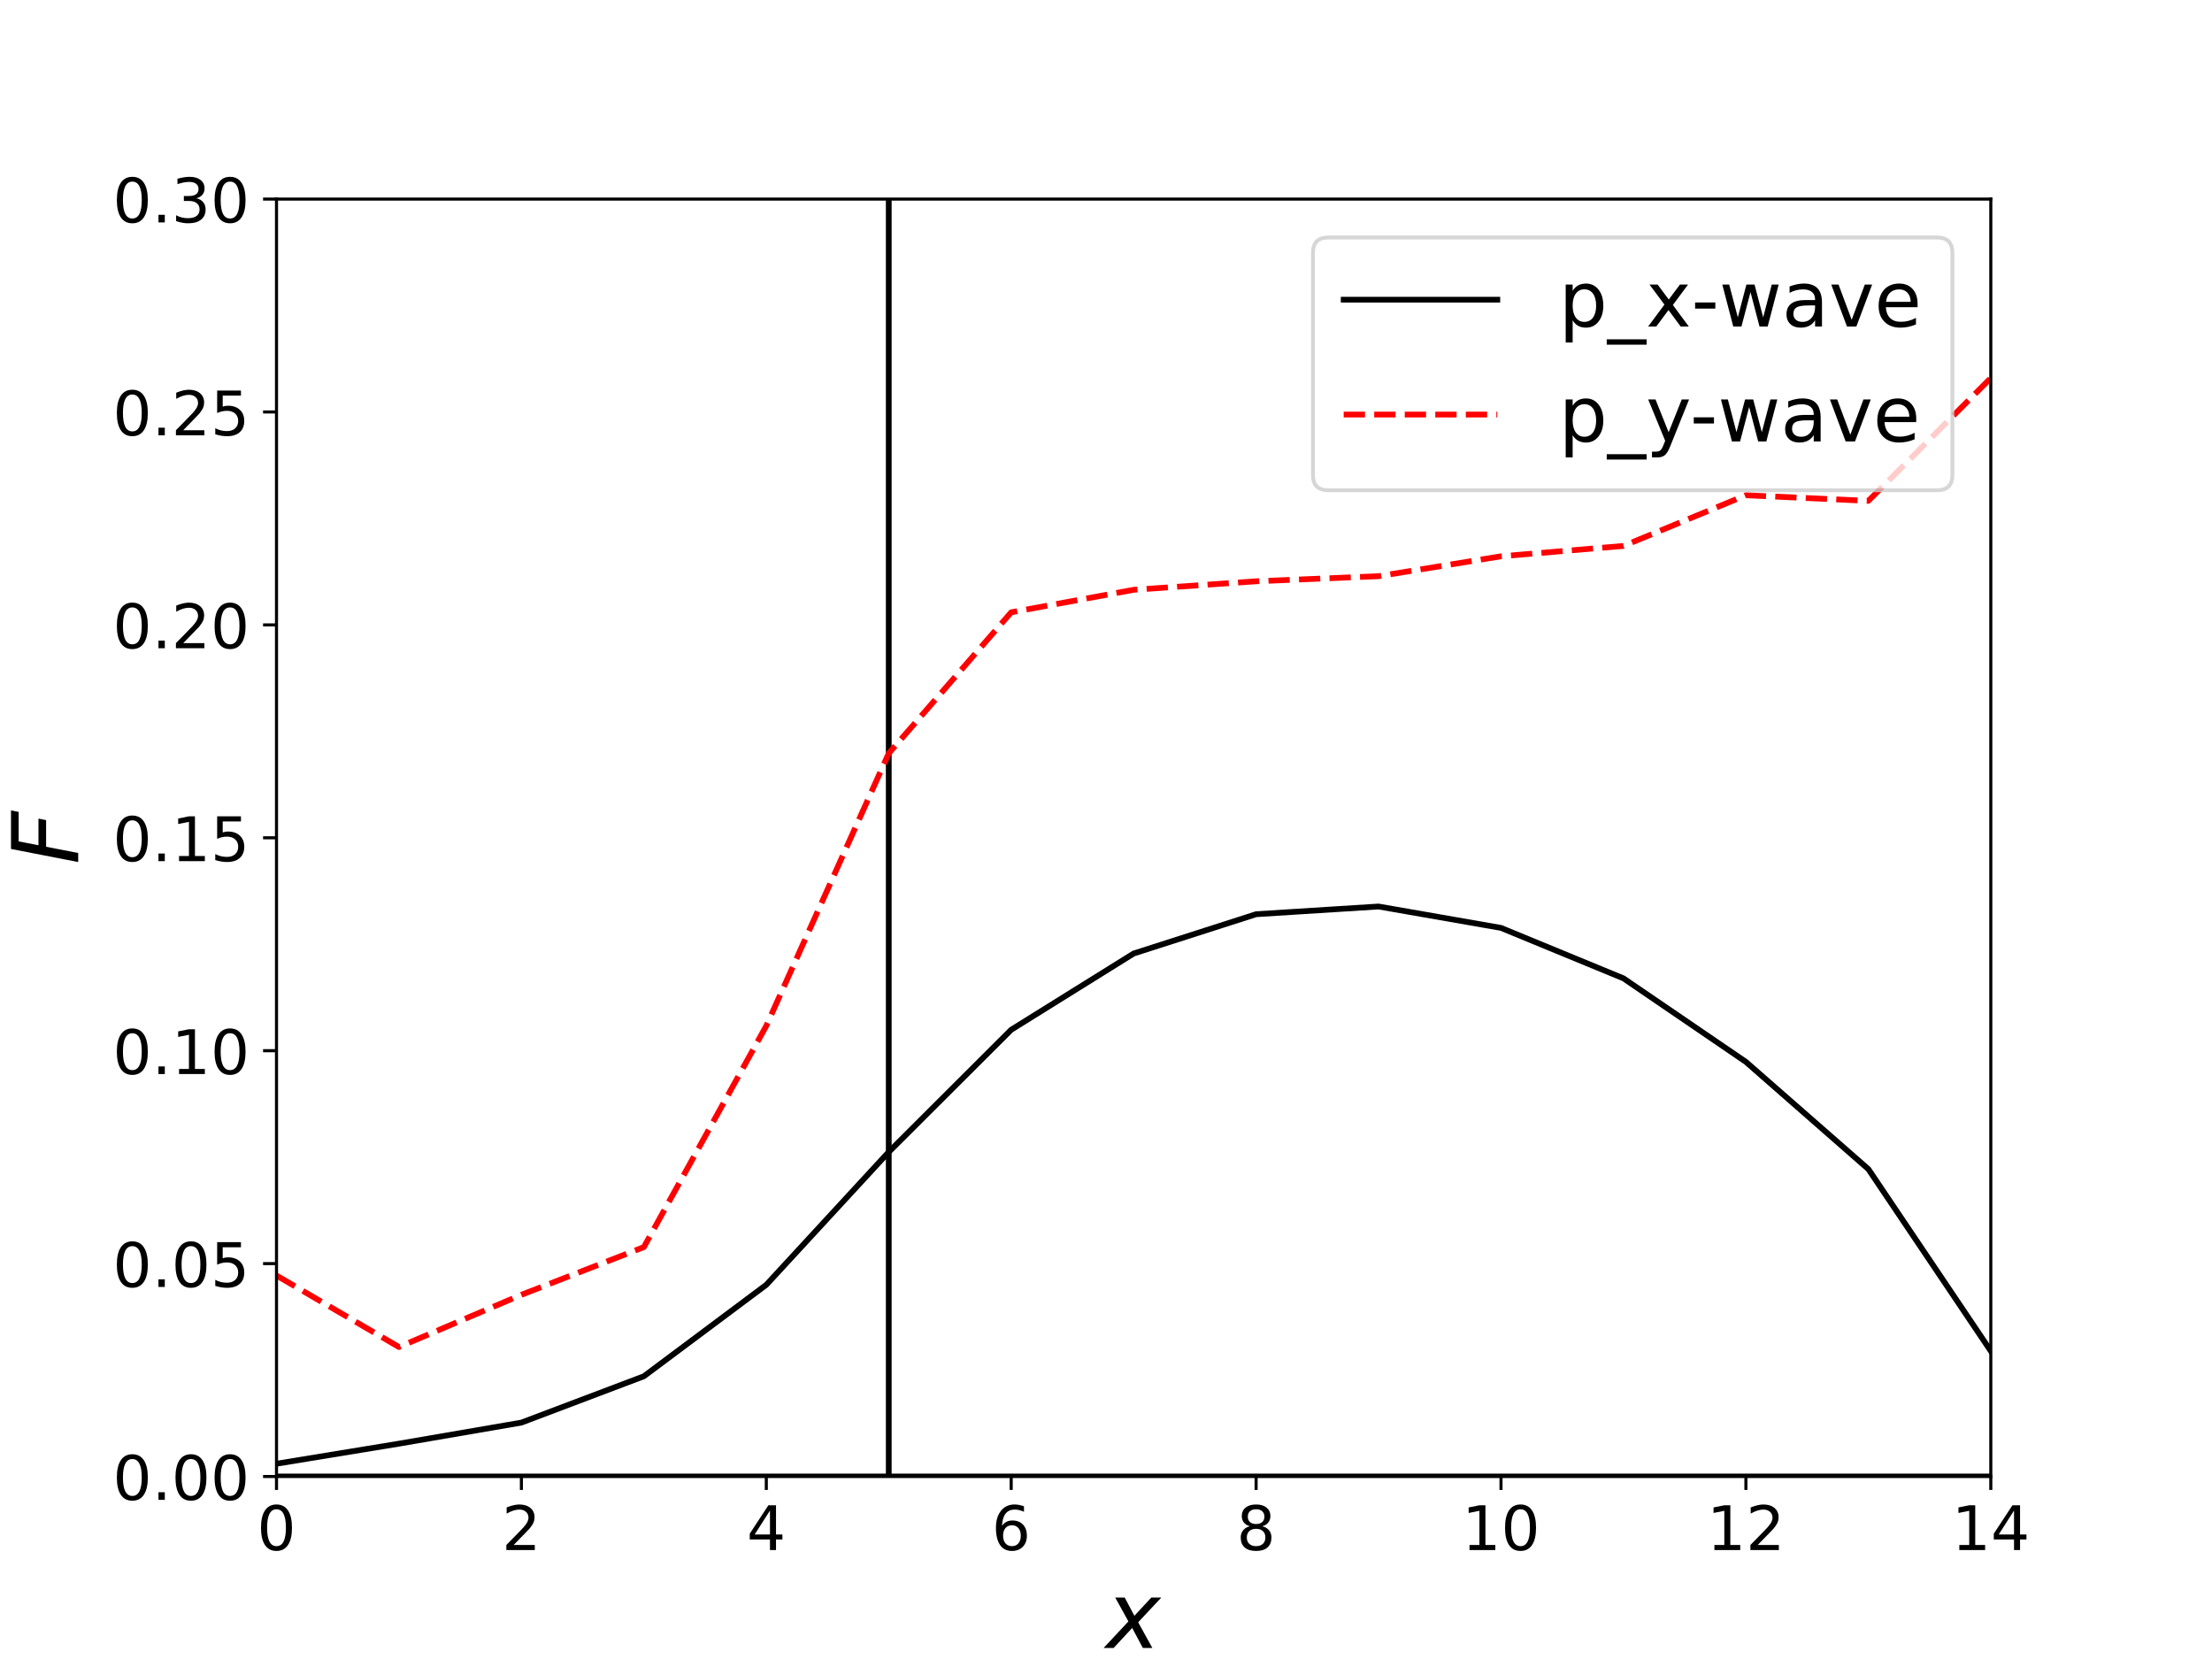
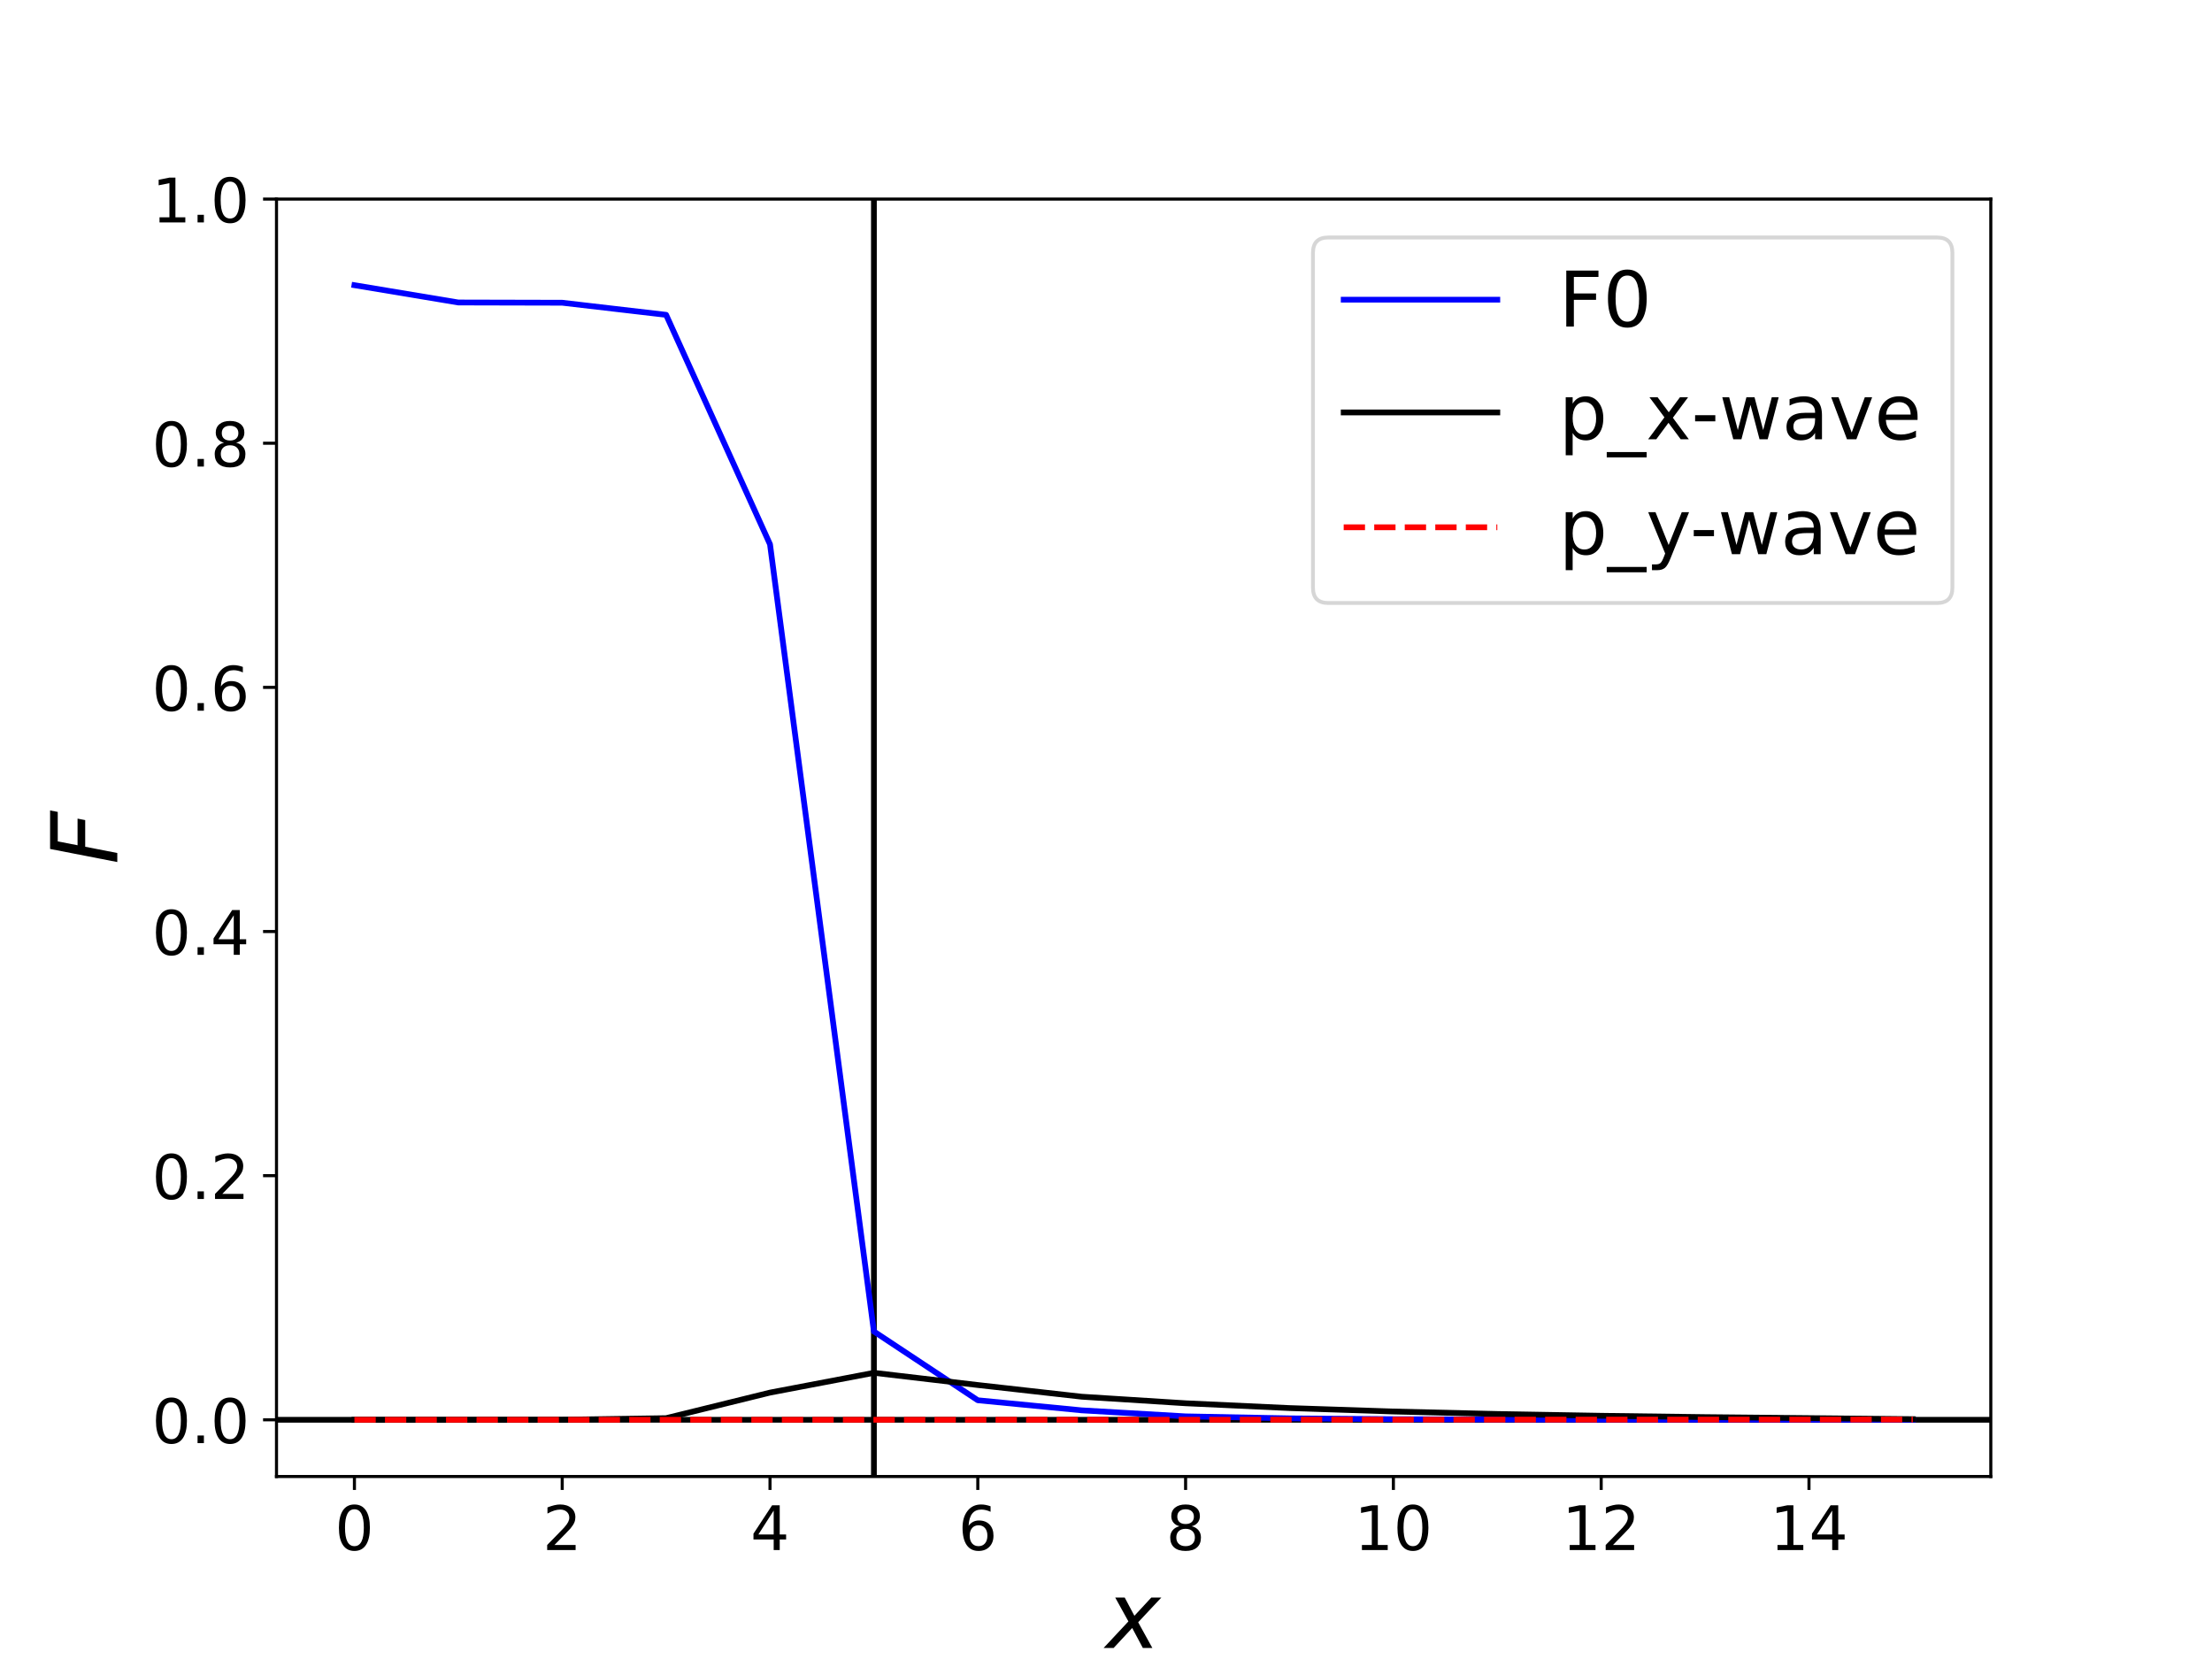
<svg xmlns="http://www.w3.org/2000/svg" xmlns:xlink="http://www.w3.org/1999/xlink" width="576pt" height="432pt" viewBox="0 0 576 432" version="1.1">
  <defs>
    <style type="text/css">*{stroke-linejoin: round; stroke-linecap: butt}</style>
  </defs>
  <g id="figure_1">
    <g id="patch_1">
      <path d="M 0 432  L 576 432  L 576 0  L 0 0  z " style="fill: #ffffff" />
    </g>
    <g id="axes_1">
      <g id="patch_2">
        <path d="M 72 384.48  L 518.4 384.48  L 518.4 51.84  L 72 51.84  z " style="fill: #ffffff" />
      </g>
      <g id="matplotlib.axis_1">
        <g id="xtick_1">
          <g id="line2d_1">
            <defs>
-               <path id="m20cfcfc1a3" d="M 0 0  L 0 3.5  " style="stroke: #000000; stroke-width: 0.8" />
-             </defs>
-             <g>
-               <use xlink:href="#m20cfcfc1a3" x="72" y="384.48" style="stroke: #000000; stroke-width: 0.8" />
+               <path id="m60d6ab7706" d="M 0 0  L 0 3.5  " style="stroke: #000000; stroke-width: 0.8" />
+             </defs>
+             <g>
+               <use xlink:href="#m60d6ab7706" x="92.291" y="384.48" style="stroke: #000000; stroke-width: 0.8" />
            </g>
          </g>
          <g id="text_1">
-             <g transform="translate(66.91 403.6375) scale(0.16 -0.16)">
+             <g transform="translate(87.20091 403.6375) scale(0.16 -0.16)">
              <defs>
                <path id="DejaVuSans-30" d="M 2034 4250  Q 1547 4250 1301 3770  Q 1056 3291 1056 2328  Q 1056 1369 1301 889  Q 1547 409 2034 409  Q 2525 409 2770 889  Q 3016 1369 3016 2328  Q 3016 3291 2770 3770  Q 2525 4250 2034 4250  z M 2034 4750  Q 2819 4750 3233 4129  Q 3647 3509 3647 2328  Q 3647 1150 3233 529  Q 2819 -91 2034 -91  Q 1250 -91 836 529  Q 422 1150 422 2328  Q 422 3509 836 4129  Q 1250 4750 2034 4750  z " transform="scale(0.015625)" />
              </defs>
              <use xlink:href="#DejaVuSans-30" />
            </g>
          </g>
        </g>
        <g id="xtick_2">
          <g id="line2d_2">
            <g>
-               <use xlink:href="#m20cfcfc1a3" x="135.771" y="384.48" style="stroke: #000000; stroke-width: 0.8" />
+               <use xlink:href="#m60d6ab7706" x="146.4" y="384.48" style="stroke: #000000; stroke-width: 0.8" />
            </g>
          </g>
          <g id="text_2">
-             <g transform="translate(130.6814 403.6375) scale(0.16 -0.16)">
+             <g transform="translate(141.31 403.6375) scale(0.16 -0.16)">
              <defs>
                <path id="DejaVuSans-32" d="M 1228 531  L 3431 531  L 3431 0  L 469 0  L 469 531  Q 828 903 1448 1529  Q 2069 2156 2228 2338  Q 2531 2678 2651 2914  Q 2772 3150 2772 3378  Q 2772 3750 2511 3984  Q 2250 4219 1831 4219  Q 1534 4219 1204 4116  Q 875 4013 500 3803  L 500 4441  Q 881 4594 1212 4672  Q 1544 4750 1819 4750  Q 2544 4750 2975 4387  Q 3406 4025 3406 3419  Q 3406 3131 3298 2873  Q 3191 2616 2906 2266  Q 2828 2175 2409 1742  Q 1991 1309 1228 531  z " transform="scale(0.015625)" />
              </defs>
              <use xlink:href="#DejaVuSans-32" />
            </g>
          </g>
        </g>
        <g id="xtick_3">
          <g id="line2d_3">
            <g>
-               <use xlink:href="#m20cfcfc1a3" x="199.543" y="384.48" style="stroke: #000000; stroke-width: 0.8" />
+               <use xlink:href="#m60d6ab7706" x="200.509" y="384.48" style="stroke: #000000; stroke-width: 0.8" />
            </g>
          </g>
          <g id="text_3">
-             <g transform="translate(194.4529 403.6375) scale(0.16 -0.16)">
+             <g transform="translate(195.4191 403.6375) scale(0.16 -0.16)">
              <defs>
                <path id="DejaVuSans-34" d="M 2419 4116  L 825 1625  L 2419 1625  L 2419 4116  z M 2253 4666  L 3047 4666  L 3047 1625  L 3713 1625  L 3713 1100  L 3047 1100  L 3047 0  L 2419 0  L 2419 1100  L 313 1100  L 313 1709  L 2253 4666  z " transform="scale(0.015625)" />
              </defs>
              <use xlink:href="#DejaVuSans-34" />
            </g>
          </g>
        </g>
        <g id="xtick_4">
          <g id="line2d_4">
            <g>
-               <use xlink:href="#m20cfcfc1a3" x="263.314" y="384.48" style="stroke: #000000; stroke-width: 0.8" />
+               <use xlink:href="#m60d6ab7706" x="254.618" y="384.48" style="stroke: #000000; stroke-width: 0.8" />
            </g>
          </g>
          <g id="text_4">
-             <g transform="translate(258.2243 403.6375) scale(0.16 -0.16)">
+             <g transform="translate(249.5282 403.6375) scale(0.16 -0.16)">
              <defs>
                <path id="DejaVuSans-36" d="M 2113 2584  Q 1688 2584 1439 2293  Q 1191 2003 1191 1497  Q 1191 994 1439 701  Q 1688 409 2113 409  Q 2538 409 2786 701  Q 3034 994 3034 1497  Q 3034 2003 2786 2293  Q 2538 2584 2113 2584  z M 3366 4563  L 3366 3988  Q 3128 4100 2886 4159  Q 2644 4219 2406 4219  Q 1781 4219 1451 3797  Q 1122 3375 1075 2522  Q 1259 2794 1537 2939  Q 1816 3084 2150 3084  Q 2853 3084 3261 2657  Q 3669 2231 3669 1497  Q 3669 778 3244 343  Q 2819 -91 2113 -91  Q 1303 -91 875 529  Q 447 1150 447 2328  Q 447 3434 972 4092  Q 1497 4750 2381 4750  Q 2619 4750 2861 4703  Q 3103 4656 3366 4563  z " transform="scale(0.015625)" />
              </defs>
              <use xlink:href="#DejaVuSans-36" />
            </g>
          </g>
        </g>
        <g id="xtick_5">
          <g id="line2d_5">
            <g>
-               <use xlink:href="#m20cfcfc1a3" x="327.086" y="384.48" style="stroke: #000000; stroke-width: 0.8" />
+               <use xlink:href="#m60d6ab7706" x="308.727" y="384.48" style="stroke: #000000; stroke-width: 0.8" />
            </g>
          </g>
          <g id="text_5">
-             <g transform="translate(321.9957 403.6375) scale(0.16 -0.16)">
+             <g transform="translate(303.6373 403.6375) scale(0.16 -0.16)">
              <defs>
                <path id="DejaVuSans-38" d="M 2034 2216  Q 1584 2216 1326 1975  Q 1069 1734 1069 1313  Q 1069 891 1326 650  Q 1584 409 2034 409  Q 2484 409 2743 651  Q 3003 894 3003 1313  Q 3003 1734 2745 1975  Q 2488 2216 2034 2216  z M 1403 2484  Q 997 2584 770 2862  Q 544 3141 544 3541  Q 544 4100 942 4425  Q 1341 4750 2034 4750  Q 2731 4750 3128 4425  Q 3525 4100 3525 3541  Q 3525 3141 3298 2862  Q 3072 2584 2669 2484  Q 3125 2378 3379 2068  Q 3634 1759 3634 1313  Q 3634 634 3220 271  Q 2806 -91 2034 -91  Q 1263 -91 848 271  Q 434 634 434 1313  Q 434 1759 690 2068  Q 947 2378 1403 2484  z M 1172 3481  Q 1172 3119 1398 2916  Q 1625 2713 2034 2713  Q 2441 2713 2670 2916  Q 2900 3119 2900 3481  Q 2900 3844 2670 4047  Q 2441 4250 2034 4250  Q 1625 4250 1398 4047  Q 1172 3844 1172 3481  z " transform="scale(0.015625)" />
              </defs>
              <use xlink:href="#DejaVuSans-38" />
            </g>
          </g>
        </g>
        <g id="xtick_6">
          <g id="line2d_6">
            <g>
-               <use xlink:href="#m20cfcfc1a3" x="390.857" y="384.48" style="stroke: #000000; stroke-width: 0.8" />
+               <use xlink:href="#m60d6ab7706" x="362.836" y="384.48" style="stroke: #000000; stroke-width: 0.8" />
            </g>
          </g>
          <g id="text_6">
-             <g transform="translate(380.6771 403.6375) scale(0.16 -0.16)">
+             <g transform="translate(352.6564 403.6375) scale(0.16 -0.16)">
              <defs>
                <path id="DejaVuSans-31" d="M 794 531  L 1825 531  L 1825 4091  L 703 3866  L 703 4441  L 1819 4666  L 2450 4666  L 2450 531  L 3481 531  L 3481 0  L 794 0  L 794 531  z " transform="scale(0.015625)" />
              </defs>
              <use xlink:href="#DejaVuSans-31" />
              <use xlink:href="#DejaVuSans-30" transform="translate(63.62305 0)" />
            </g>
          </g>
        </g>
        <g id="xtick_7">
          <g id="line2d_7">
            <g>
-               <use xlink:href="#m20cfcfc1a3" x="454.629" y="384.48" style="stroke: #000000; stroke-width: 0.8" />
+               <use xlink:href="#m60d6ab7706" x="416.945" y="384.48" style="stroke: #000000; stroke-width: 0.8" />
            </g>
          </g>
          <g id="text_7">
-             <g transform="translate(444.4486 403.6375) scale(0.16 -0.16)">
+             <g transform="translate(406.7655 403.6375) scale(0.16 -0.16)">
              <use xlink:href="#DejaVuSans-31" />
              <use xlink:href="#DejaVuSans-32" transform="translate(63.62305 0)" />
            </g>
          </g>
        </g>
        <g id="xtick_8">
          <g id="line2d_8">
            <g>
-               <use xlink:href="#m20cfcfc1a3" x="518.4" y="384.48" style="stroke: #000000; stroke-width: 0.8" />
+               <use xlink:href="#m60d6ab7706" x="471.055" y="384.48" style="stroke: #000000; stroke-width: 0.8" />
            </g>
          </g>
          <g id="text_8">
-             <g transform="translate(508.22 403.6375) scale(0.16 -0.16)">
+             <g transform="translate(460.8745 403.6375) scale(0.16 -0.16)">
              <use xlink:href="#DejaVuSans-31" />
              <use xlink:href="#DejaVuSans-34" transform="translate(63.62305 0)" />
            </g>
          </g>
        </g>
        <g id="text_9">
          <g transform="translate(288 429.2013) scale(0.24 -0.24)">
            <defs>
              <path id="DejaVuSans-Oblique-78" d="M 3841 3500  L 2234 1784  L 3219 0  L 2559 0  L 1819 1388  L 531 0  L -166 0  L 1556 1844  L 641 3500  L 1300 3500  L 1972 2234  L 3144 3500  L 3841 3500  z " transform="scale(0.015625)" />
            </defs>
            <use xlink:href="#DejaVuSans-Oblique-78" transform="translate(0 0.3125)" />
          </g>
        </g>
      </g>
      <g id="matplotlib.axis_2">
        <g id="ytick_1">
          <g id="line2d_9">
            <defs>
-               <path id="m4bbd210c07" d="M 0 0  L -3.5 0  " style="stroke: #000000; stroke-width: 0.8" />
-             </defs>
-             <g>
-               <use xlink:href="#m4bbd210c07" x="72" y="384.48" style="stroke: #000000; stroke-width: 0.8" />
+               <path id="m6df8c3ac78" d="M 0 0  L -3.5 0  " style="stroke: #000000; stroke-width: 0.8" />
+             </defs>
+             <g>
+               <use xlink:href="#m6df8c3ac78" x="72" y="369.708" style="stroke: #000000; stroke-width: 0.8" />
            </g>
          </g>
          <g id="text_10">
-             <g transform="translate(29.375 390.5587) scale(0.16 -0.16)">
+             <g transform="translate(39.555 375.7865) scale(0.16 -0.16)">
              <defs>
                <path id="DejaVuSans-2e" d="M 684 794  L 1344 794  L 1344 0  L 684 0  L 684 794  z " transform="scale(0.015625)" />
              </defs>
              <use xlink:href="#DejaVuSans-30" />
              <use xlink:href="#DejaVuSans-2e" transform="translate(63.62305 0)" />
              <use xlink:href="#DejaVuSans-30" transform="translate(95.41016 0)" />
-               <use xlink:href="#DejaVuSans-30" transform="translate(159.0332 0)" />
            </g>
          </g>
        </g>
        <g id="ytick_2">
          <g id="line2d_10">
            <g>
-               <use xlink:href="#m4bbd210c07" x="72" y="329.04" style="stroke: #000000; stroke-width: 0.8" />
+               <use xlink:href="#m6df8c3ac78" x="72" y="306.134" style="stroke: #000000; stroke-width: 0.8" />
            </g>
          </g>
          <g id="text_11">
-             <g transform="translate(29.375 335.1187) scale(0.16 -0.16)">
-               <defs>
-                 <path id="DejaVuSans-35" d="M 691 4666  L 3169 4666  L 3169 4134  L 1269 4134  L 1269 2991  Q 1406 3038 1543 3061  Q 1681 3084 1819 3084  Q 2600 3084 3056 2656  Q 3513 2228 3513 1497  Q 3513 744 3044 326  Q 2575 -91 1722 -91  Q 1428 -91 1123 -41  Q 819 9 494 109  L 494 744  Q 775 591 1075 516  Q 1375 441 1709 441  Q 2250 441 2565 725  Q 2881 1009 2881 1497  Q 2881 1984 2565 2268  Q 2250 2553 1709 2553  Q 1456 2553 1204 2497  Q 953 2441 691 2322  L 691 4666  z " transform="scale(0.015625)" />
-               </defs>
-               <use xlink:href="#DejaVuSans-30" />
-               <use xlink:href="#DejaVuSans-2e" transform="translate(63.62305 0)" />
-               <use xlink:href="#DejaVuSans-30" transform="translate(95.41016 0)" />
-               <use xlink:href="#DejaVuSans-35" transform="translate(159.0332 0)" />
+             <g transform="translate(39.555 312.213) scale(0.16 -0.16)">
+               <use xlink:href="#DejaVuSans-30" />
+               <use xlink:href="#DejaVuSans-2e" transform="translate(63.62305 0)" />
+               <use xlink:href="#DejaVuSans-32" transform="translate(95.41016 0)" />
            </g>
          </g>
        </g>
        <g id="ytick_3">
          <g id="line2d_11">
            <g>
-               <use xlink:href="#m4bbd210c07" x="72" y="273.6" style="stroke: #000000; stroke-width: 0.8" />
+               <use xlink:href="#m6df8c3ac78" x="72" y="242.561" style="stroke: #000000; stroke-width: 0.8" />
            </g>
          </g>
          <g id="text_12">
-             <g transform="translate(29.375 279.6787) scale(0.16 -0.16)">
-               <use xlink:href="#DejaVuSans-30" />
-               <use xlink:href="#DejaVuSans-2e" transform="translate(63.62305 0)" />
-               <use xlink:href="#DejaVuSans-31" transform="translate(95.41016 0)" />
-               <use xlink:href="#DejaVuSans-30" transform="translate(159.0332 0)" />
+             <g transform="translate(39.555 248.6394) scale(0.16 -0.16)">
+               <use xlink:href="#DejaVuSans-30" />
+               <use xlink:href="#DejaVuSans-2e" transform="translate(63.62305 0)" />
+               <use xlink:href="#DejaVuSans-34" transform="translate(95.41016 0)" />
            </g>
          </g>
        </g>
        <g id="ytick_4">
          <g id="line2d_12">
            <g>
-               <use xlink:href="#m4bbd210c07" x="72" y="218.16" style="stroke: #000000; stroke-width: 0.8" />
+               <use xlink:href="#m6df8c3ac78" x="72" y="178.987" style="stroke: #000000; stroke-width: 0.8" />
            </g>
          </g>
          <g id="text_13">
-             <g transform="translate(29.375 224.2388) scale(0.16 -0.16)">
-               <use xlink:href="#DejaVuSans-30" />
-               <use xlink:href="#DejaVuSans-2e" transform="translate(63.62305 0)" />
-               <use xlink:href="#DejaVuSans-31" transform="translate(95.41016 0)" />
-               <use xlink:href="#DejaVuSans-35" transform="translate(159.0332 0)" />
+             <g transform="translate(39.555 185.0659) scale(0.16 -0.16)">
+               <use xlink:href="#DejaVuSans-30" />
+               <use xlink:href="#DejaVuSans-2e" transform="translate(63.62305 0)" />
+               <use xlink:href="#DejaVuSans-36" transform="translate(95.41016 0)" />
            </g>
          </g>
        </g>
        <g id="ytick_5">
          <g id="line2d_13">
            <g>
-               <use xlink:href="#m4bbd210c07" x="72" y="162.72" style="stroke: #000000; stroke-width: 0.8" />
+               <use xlink:href="#m6df8c3ac78" x="72" y="115.414" style="stroke: #000000; stroke-width: 0.8" />
            </g>
          </g>
          <g id="text_14">
-             <g transform="translate(29.375 168.7988) scale(0.16 -0.16)">
-               <use xlink:href="#DejaVuSans-30" />
-               <use xlink:href="#DejaVuSans-2e" transform="translate(63.62305 0)" />
-               <use xlink:href="#DejaVuSans-32" transform="translate(95.41016 0)" />
-               <use xlink:href="#DejaVuSans-30" transform="translate(159.0332 0)" />
+             <g transform="translate(39.555 121.4923) scale(0.16 -0.16)">
+               <use xlink:href="#DejaVuSans-30" />
+               <use xlink:href="#DejaVuSans-2e" transform="translate(63.62305 0)" />
+               <use xlink:href="#DejaVuSans-38" transform="translate(95.41016 0)" />
            </g>
          </g>
        </g>
        <g id="ytick_6">
          <g id="line2d_14">
            <g>
-               <use xlink:href="#m4bbd210c07" x="72" y="107.28" style="stroke: #000000; stroke-width: 0.8" />
+               <use xlink:href="#m6df8c3ac78" x="72" y="51.84" style="stroke: #000000; stroke-width: 0.8" />
            </g>
          </g>
          <g id="text_15">
-             <g transform="translate(29.375 113.3588) scale(0.16 -0.16)">
-               <use xlink:href="#DejaVuSans-30" />
-               <use xlink:href="#DejaVuSans-2e" transform="translate(63.62305 0)" />
-               <use xlink:href="#DejaVuSans-32" transform="translate(95.41016 0)" />
-               <use xlink:href="#DejaVuSans-35" transform="translate(159.0332 0)" />
-             </g>
-           </g>
-         </g>
-         <g id="ytick_7">
-           <g id="line2d_15">
-             <g>
-               <use xlink:href="#m4bbd210c07" x="72" y="51.84" style="stroke: #000000; stroke-width: 0.8" />
-             </g>
-           </g>
-           <g id="text_16">
-             <g transform="translate(29.375 57.91875) scale(0.16 -0.16)">
-               <defs>
-                 <path id="DejaVuSans-33" d="M 2597 2516  Q 3050 2419 3304 2112  Q 3559 1806 3559 1356  Q 3559 666 3084 287  Q 2609 -91 1734 -91  Q 1441 -91 1130 -33  Q 819 25 488 141  L 488 750  Q 750 597 1062 519  Q 1375 441 1716 441  Q 2309 441 2620 675  Q 2931 909 2931 1356  Q 2931 1769 2642 2001  Q 2353 2234 1838 2234  L 1294 2234  L 1294 2753  L 1863 2753  Q 2328 2753 2575 2939  Q 2822 3125 2822 3475  Q 2822 3834 2567 4026  Q 2313 4219 1838 4219  Q 1578 4219 1281 4162  Q 984 4106 628 3988  L 628 4550  Q 988 4650 1302 4700  Q 1616 4750 1894 4750  Q 2613 4750 3031 4423  Q 3450 4097 3450 3541  Q 3450 3153 3228 2886  Q 3006 2619 2597 2516  z " transform="scale(0.015625)" />
-               </defs>
-               <use xlink:href="#DejaVuSans-30" />
-               <use xlink:href="#DejaVuSans-2e" transform="translate(63.62305 0)" />
-               <use xlink:href="#DejaVuSans-33" transform="translate(95.41016 0)" />
-               <use xlink:href="#DejaVuSans-30" transform="translate(159.0332 0)" />
-             </g>
-           </g>
-         </g>
-         <g id="text_17">
-           <g transform="translate(20.38375 225.12) rotate(-90) scale(0.24 -0.24)">
+             <g transform="translate(39.555 57.91875) scale(0.16 -0.16)">
+               <use xlink:href="#DejaVuSans-31" />
+               <use xlink:href="#DejaVuSans-2e" transform="translate(63.62305 0)" />
+               <use xlink:href="#DejaVuSans-30" transform="translate(95.41016 0)" />
+             </g>
+           </g>
+         </g>
+         <g id="text_16">
+           <g transform="translate(30.56375 225.12) rotate(-90) scale(0.24 -0.24)">
            <defs>
              <path id="DejaVuSans-Oblique-46" d="M 1081 4666  L 3756 4666  L 3653 4134  L 1606 4134  L 1338 2759  L 3188 2759  L 3084 2228  L 1234 2228  L 800 0  L 172 0  L 1081 4666  z " transform="scale(0.015625)" />
            </defs>
            <use xlink:href="#DejaVuSans-Oblique-46" transform="translate(0 0.09375)" />
          </g>
        </g>
      </g>
+       <g id="line2d_15">
+         <path d="M 72 369.708  L 518.4 369.708  " clip-path="url(#pa3d0b02017)" style="fill: none; stroke: #000000; stroke-width: 1.5; stroke-linecap: square" />
+       </g>
      <g id="line2d_16">
-         <path d="M 72 384.48  L 518.4 384.48  " clip-path="url(#p11b68e38f8)" style="fill: none; stroke: #000000; stroke-width: 1.5; stroke-linecap: square" />
+         <path d="M 227.564 384.48  L 227.564 51.84  " clip-path="url(#pa3d0b02017)" style="fill: none; stroke: #000000; stroke-width: 1.5; stroke-linecap: square" />
      </g>
      <g id="line2d_17">
-         <path d="M 231.429 384.48  L 231.429 51.84  " clip-path="url(#p11b68e38f8)" style="fill: none; stroke: #000000; stroke-width: 1.5; stroke-linecap: square" />
+         <path d="M 92.291 74.263  L 119.345 78.767  L 146.4 78.83  L 173.455 81.981  L 200.509 141.74  L 227.564 346.715  L 254.618 364.627  L 281.673 367.25  L 308.727 368.819  L 335.782 369.34  L 362.836 369.552  L 389.891 369.637  L 416.945 369.674  L 444 369.689  L 471.055 369.699  L 498.109 369.691  " clip-path="url(#pa3d0b02017)" style="fill: none; stroke: #0000ff; stroke-width: 1.5; stroke-linecap: square" />
      </g>
      <g id="line2d_18">
-         <path d="M 72 381.15  L 103.886 375.928  L 135.771 370.442  L 167.657 358.38  L 199.543 334.561  L 231.429 299.974  L 263.314 268.149  L 295.2 248.294  L 327.086 238.06  L 358.971 236.052  L 390.857 241.622  L 422.743 254.76  L 454.629 276.511  L 486.514 304.43  L 518.4 351.804  " clip-path="url(#p11b68e38f8)" style="fill: none; stroke: #000000; stroke-width: 1.5; stroke-linecap: square" />
+         <path d="M 92.291 369.708  L 119.345 369.707  L 146.4 369.692  L 173.455 369.288  L 200.509 362.631  L 227.564 357.479  L 254.618 360.656  L 281.673 363.698  L 308.727 365.407  L 335.782 366.657  L 362.836 367.553  L 389.891 368.199  L 416.945 368.666  L 444 369.015  L 471.055 369.276  L 498.109 369.546  " clip-path="url(#pa3d0b02017)" style="fill: none; stroke: #000000; stroke-width: 1.5; stroke-linecap: square" />
      </g>
      <g id="line2d_19">
-         <path d="M 72 332.14  L 103.886 350.762  L 135.771 337.161  L 167.657 324.746  L 199.543 267.13  L 231.429 196.167  L 263.314 159.445  L 295.2 153.582  L 327.086 151.366  L 358.971 150.041  L 390.857 144.861  L 422.743 142.161  L 454.629 128.963  L 486.514 130.425  L 518.4 98.447  " clip-path="url(#p11b68e38f8)" style="fill: none; stroke-dasharray: 5.55,2.4; stroke-dashoffset: 0; stroke: #ff0000; stroke-width: 1.5" />
+         <path d="M 92.291 369.708  L 119.345 369.708  L 146.4 369.708  L 173.455 369.708  L 200.509 369.708  L 227.564 369.707  L 254.618 369.705  L 281.673 369.698  L 308.727 369.692  L 335.782 369.686  L 362.836 369.68  L 389.891 369.674  L 416.945 369.669  L 444 369.665  L 471.055 369.66  L 498.109 369.657  " clip-path="url(#pa3d0b02017)" style="fill: none; stroke-dasharray: 5.55,2.4; stroke-dashoffset: 0; stroke: #ff0000; stroke-width: 1.5" />
      </g>
      <g id="patch_3">
        <path d="M 72 384.48  L 72 51.84  " style="fill: none; stroke: #000000; stroke-width: 0.8; stroke-linejoin: miter; stroke-linecap: square" />
      </g>
      <g id="patch_4">
        <path d="M 518.4 384.48  L 518.4 51.84  " style="fill: none; stroke: #000000; stroke-width: 0.8; stroke-linejoin: miter; stroke-linecap: square" />
      </g>
      <g id="patch_5">
        <path d="M 72 384.48  L 518.4 384.48  " style="fill: none; stroke: #000000; stroke-width: 0.8; stroke-linejoin: miter; stroke-linecap: square" />
      </g>
      <g id="patch_6">
        <path d="M 72 51.84  L 518.4 51.84  " style="fill: none; stroke: #000000; stroke-width: 0.8; stroke-linejoin: miter; stroke-linecap: square" />
      </g>
      <g id="legend_1">
        <g id="patch_7">
-           <path d="M 345.894 127.665  L 504.4 127.665  Q 508.4 127.665 508.4 123.665  L 508.4 65.84  Q 508.4 61.84 504.4 61.84  L 345.894 61.84  Q 341.894 61.84 341.894 65.84  L 341.894 123.665  Q 341.894 127.665 345.894 127.665  z " style="fill: #ffffff; opacity: 0.8; stroke: #cccccc; stroke-linejoin: miter" />
+           <path d="M 345.894 157.021  L 504.4 157.021  Q 508.4 157.021 508.4 153.021  L 508.4 65.84  Q 508.4 61.84 504.4 61.84  L 345.894 61.84  Q 341.894 61.84 341.894 65.84  L 341.894 153.021  Q 341.894 157.021 345.894 157.021  z " style="fill: #ffffff; opacity: 0.8; stroke: #cccccc; stroke-linejoin: miter" />
        </g>
        <g id="line2d_20">
-           <path d="M 349.894 78.037  L 369.894 78.037  L 389.894 78.037  " style="fill: none; stroke: #000000; stroke-width: 1.5; stroke-linecap: square" />
+           <path d="M 349.894 78.037  L 369.894 78.037  L 389.894 78.037  " style="fill: none; stroke: #0000ff; stroke-width: 1.5; stroke-linecap: square" />
+         </g>
+         <g id="text_17">
+           <g transform="translate(405.8938 85.03687) scale(0.2 -0.2)">
+             <defs>
+               <path id="DejaVuSans-46" d="M 628 4666  L 3309 4666  L 3309 4134  L 1259 4134  L 1259 2759  L 3109 2759  L 3109 2228  L 1259 2228  L 1259 0  L 628 0  L 628 4666  z " transform="scale(0.015625)" />
+             </defs>
+             <use xlink:href="#DejaVuSans-46" />
+             <use xlink:href="#DejaVuSans-30" transform="translate(57.51953 0)" />
+           </g>
+         </g>
+         <g id="line2d_21">
+           <path d="M 349.894 107.393  L 369.894 107.393  L 389.894 107.393  " style="fill: none; stroke: #000000; stroke-width: 1.5; stroke-linecap: square" />
        </g>
        <g id="text_18">
-           <g transform="translate(405.8938 85.03687) scale(0.2 -0.2)">
+           <g transform="translate(405.8938 114.3931) scale(0.2 -0.2)">
            <defs>
              <path id="DejaVuSans-70" d="M 1159 525  L 1159 -1331  L 581 -1331  L 581 3500  L 1159 3500  L 1159 2969  Q 1341 3281 1617 3432  Q 1894 3584 2278 3584  Q 2916 3584 3314 3078  Q 3713 2572 3713 1747  Q 3713 922 3314 415  Q 2916 -91 2278 -91  Q 1894 -91 1617 61  Q 1341 213 1159 525  z M 3116 1747  Q 3116 2381 2855 2742  Q 2594 3103 2138 3103  Q 1681 3103 1420 2742  Q 1159 2381 1159 1747  Q 1159 1113 1420 752  Q 1681 391 2138 391  Q 2594 391 2855 752  Q 3116 1113 3116 1747  z " transform="scale(0.015625)" />
              <path id="DejaVuSans-5f" d="M 3263 -1063  L 3263 -1509  L -63 -1509  L -63 -1063  L 3263 -1063  z " transform="scale(0.015625)" />
              <path id="DejaVuSans-78" d="M 3513 3500  L 2247 1797  L 3578 0  L 2900 0  L 1881 1375  L 863 0  L 184 0  L 1544 1831  L 300 3500  L 978 3500  L 1906 2253  L 2834 3500  L 3513 3500  z " transform="scale(0.015625)" />
              <path id="DejaVuSans-2d" d="M 313 2009  L 1997 2009  L 1997 1497  L 313 1497  L 313 2009  z " transform="scale(0.015625)" />
              <path id="DejaVuSans-77" d="M 269 3500  L 844 3500  L 1563 769  L 2278 3500  L 2956 3500  L 3675 769  L 4391 3500  L 4966 3500  L 4050 0  L 3372 0  L 2619 2869  L 1863 0  L 1184 0  L 269 3500  z " transform="scale(0.015625)" />
              <path id="DejaVuSans-61" d="M 2194 1759  Q 1497 1759 1228 1600  Q 959 1441 959 1056  Q 959 750 1161 570  Q 1363 391 1709 391  Q 2188 391 2477 730  Q 2766 1069 2766 1631  L 2766 1759  L 2194 1759  z M 3341 1997  L 3341 0  L 2766 0  L 2766 531  Q 2569 213 2275 61  Q 1981 -91 1556 -91  Q 1019 -91 701 211  Q 384 513 384 1019  Q 384 1609 779 1909  Q 1175 2209 1959 2209  L 2766 2209  L 2766 2266  Q 2766 2663 2505 2880  Q 2244 3097 1772 3097  Q 1472 3097 1187 3025  Q 903 2953 641 2809  L 641 3341  Q 956 3463 1253 3523  Q 1550 3584 1831 3584  Q 2591 3584 2966 3190  Q 3341 2797 3341 1997  z " transform="scale(0.015625)" />
              <path id="DejaVuSans-76" d="M 191 3500  L 800 3500  L 1894 563  L 2988 3500  L 3597 3500  L 2284 0  L 1503 0  L 191 3500  z " transform="scale(0.015625)" />
              <path id="DejaVuSans-65" d="M 3597 1894  L 3597 1613  L 953 1613  Q 991 1019 1311 708  Q 1631 397 2203 397  Q 2534 397 2845 478  Q 3156 559 3463 722  L 3463 178  Q 3153 47 2828 -22  Q 2503 -91 2169 -91  Q 1331 -91 842 396  Q 353 884 353 1716  Q 353 2575 817 3079  Q 1281 3584 2069 3584  Q 2775 3584 3186 3129  Q 3597 2675 3597 1894  z M 3022 2063  Q 3016 2534 2758 2815  Q 2500 3097 2075 3097  Q 1594 3097 1305 2825  Q 1016 2553 972 2059  L 3022 2063  z " transform="scale(0.015625)" />
            </defs>
            <use xlink:href="#DejaVuSans-70" />
            <use xlink:href="#DejaVuSans-5f" transform="translate(63.47656 0)" />
            <use xlink:href="#DejaVuSans-78" transform="translate(113.4766 0)" />
            <use xlink:href="#DejaVuSans-2d" transform="translate(172.6562 0)" />
            <use xlink:href="#DejaVuSans-77" transform="translate(208.7402 0)" />
            <use xlink:href="#DejaVuSans-61" transform="translate(290.5273 0)" />
            <use xlink:href="#DejaVuSans-76" transform="translate(351.8066 0)" />
            <use xlink:href="#DejaVuSans-65" transform="translate(410.9863 0)" />
          </g>
        </g>
-         <g id="line2d_21">
-           <path d="M 349.894 107.949  L 369.894 107.949  L 389.894 107.949  " style="fill: none; stroke-dasharray: 5.55,2.4; stroke-dashoffset: 0; stroke: #ff0000; stroke-width: 1.5" />
+         <g id="line2d_22">
+           <path d="M 349.894 137.306  L 369.894 137.306  L 389.894 137.306  " style="fill: none; stroke-dasharray: 5.55,2.4; stroke-dashoffset: 0; stroke: #ff0000; stroke-width: 1.5" />
        </g>
        <g id="text_19">
-           <g transform="translate(405.8938 114.9494) scale(0.2 -0.2)">
+           <g transform="translate(405.8938 144.3056) scale(0.2 -0.2)">
            <defs>
              <path id="DejaVuSans-79" d="M 2059 -325  Q 1816 -950 1584 -1140  Q 1353 -1331 966 -1331  L 506 -1331  L 506 -850  L 844 -850  Q 1081 -850 1212 -737  Q 1344 -625 1503 -206  L 1606 56  L 191 3500  L 800 3500  L 1894 763  L 2988 3500  L 3597 3500  L 2059 -325  z " transform="scale(0.015625)" />
            </defs>
            <use xlink:href="#DejaVuSans-70" />
            <use xlink:href="#DejaVuSans-5f" transform="translate(63.47656 0)" />
            <use xlink:href="#DejaVuSans-79" transform="translate(113.4766 0)" />
            <use xlink:href="#DejaVuSans-2d" transform="translate(170.9062 0)" />
            <use xlink:href="#DejaVuSans-77" transform="translate(206.9902 0)" />
            <use xlink:href="#DejaVuSans-61" transform="translate(288.7773 0)" />
            <use xlink:href="#DejaVuSans-76" transform="translate(350.0566 0)" />
            <use xlink:href="#DejaVuSans-65" transform="translate(409.2363 0)" />
          </g>
        </g>
      </g>
    </g>
  </g>
  <defs>
-     <clipPath id="p11b68e38f8">
+     <clipPath id="pa3d0b02017">
      <rect x="72" y="51.84" width="446.4" height="332.64" />
    </clipPath>
  </defs>
</svg>
